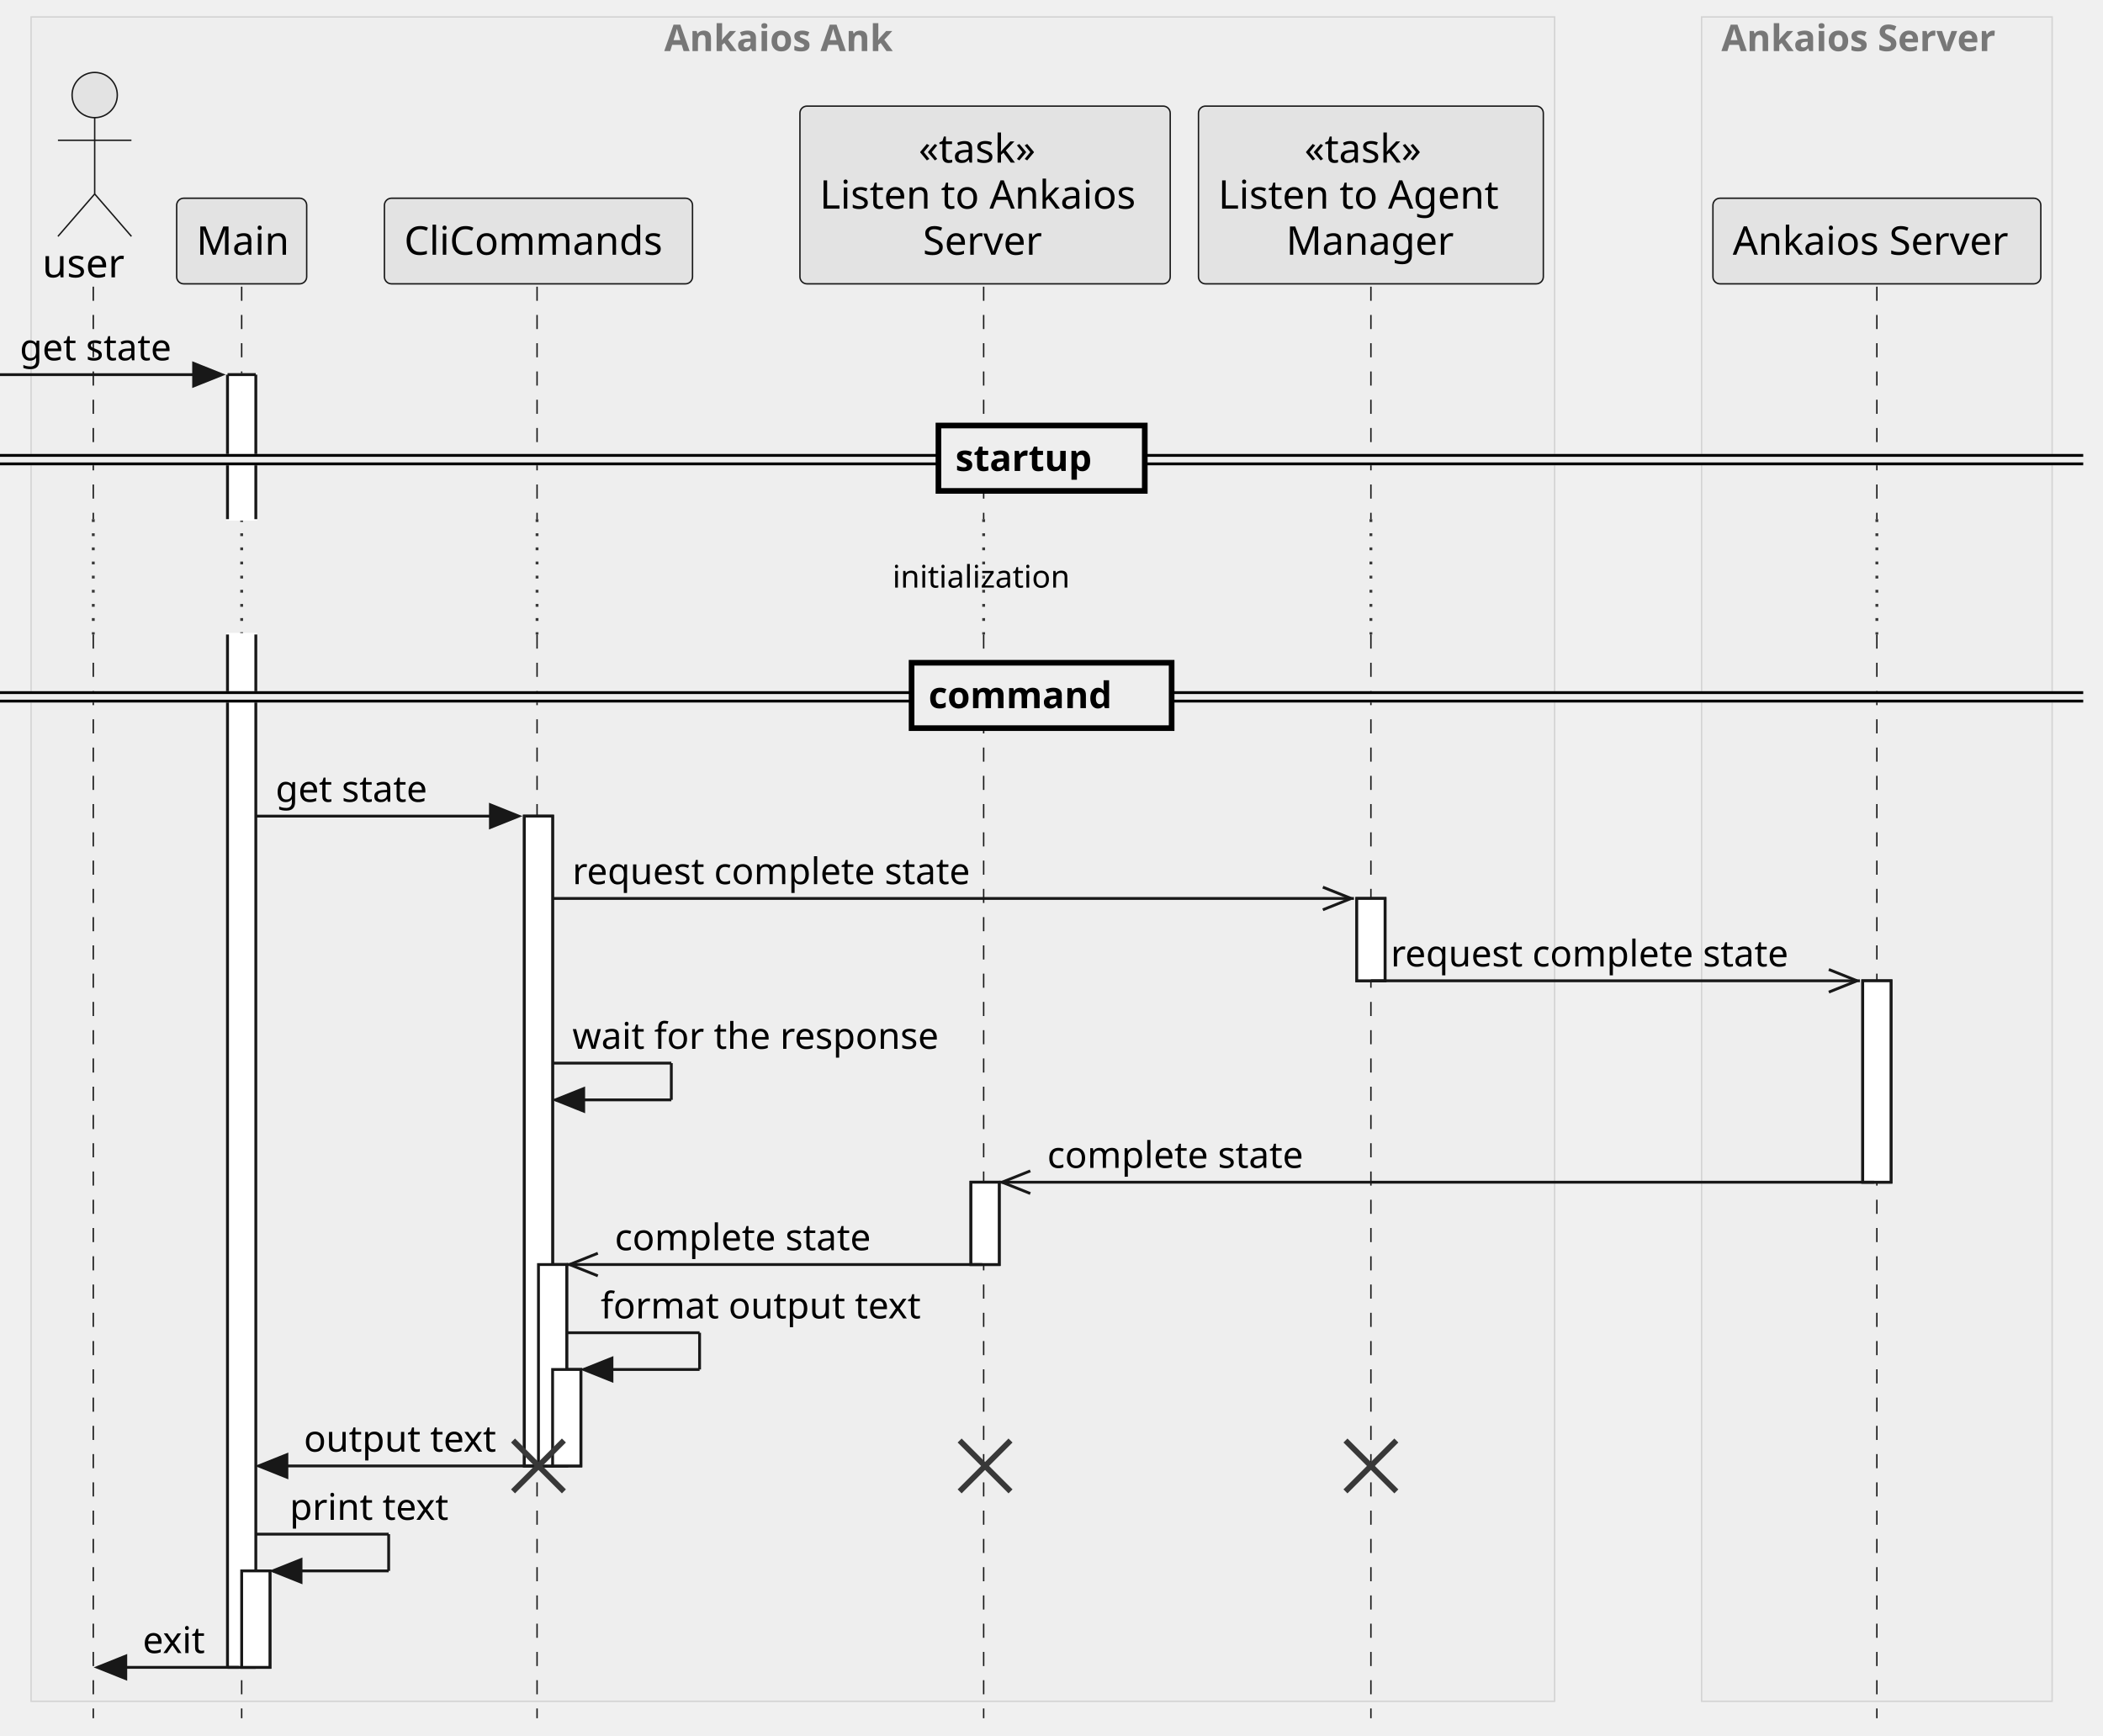
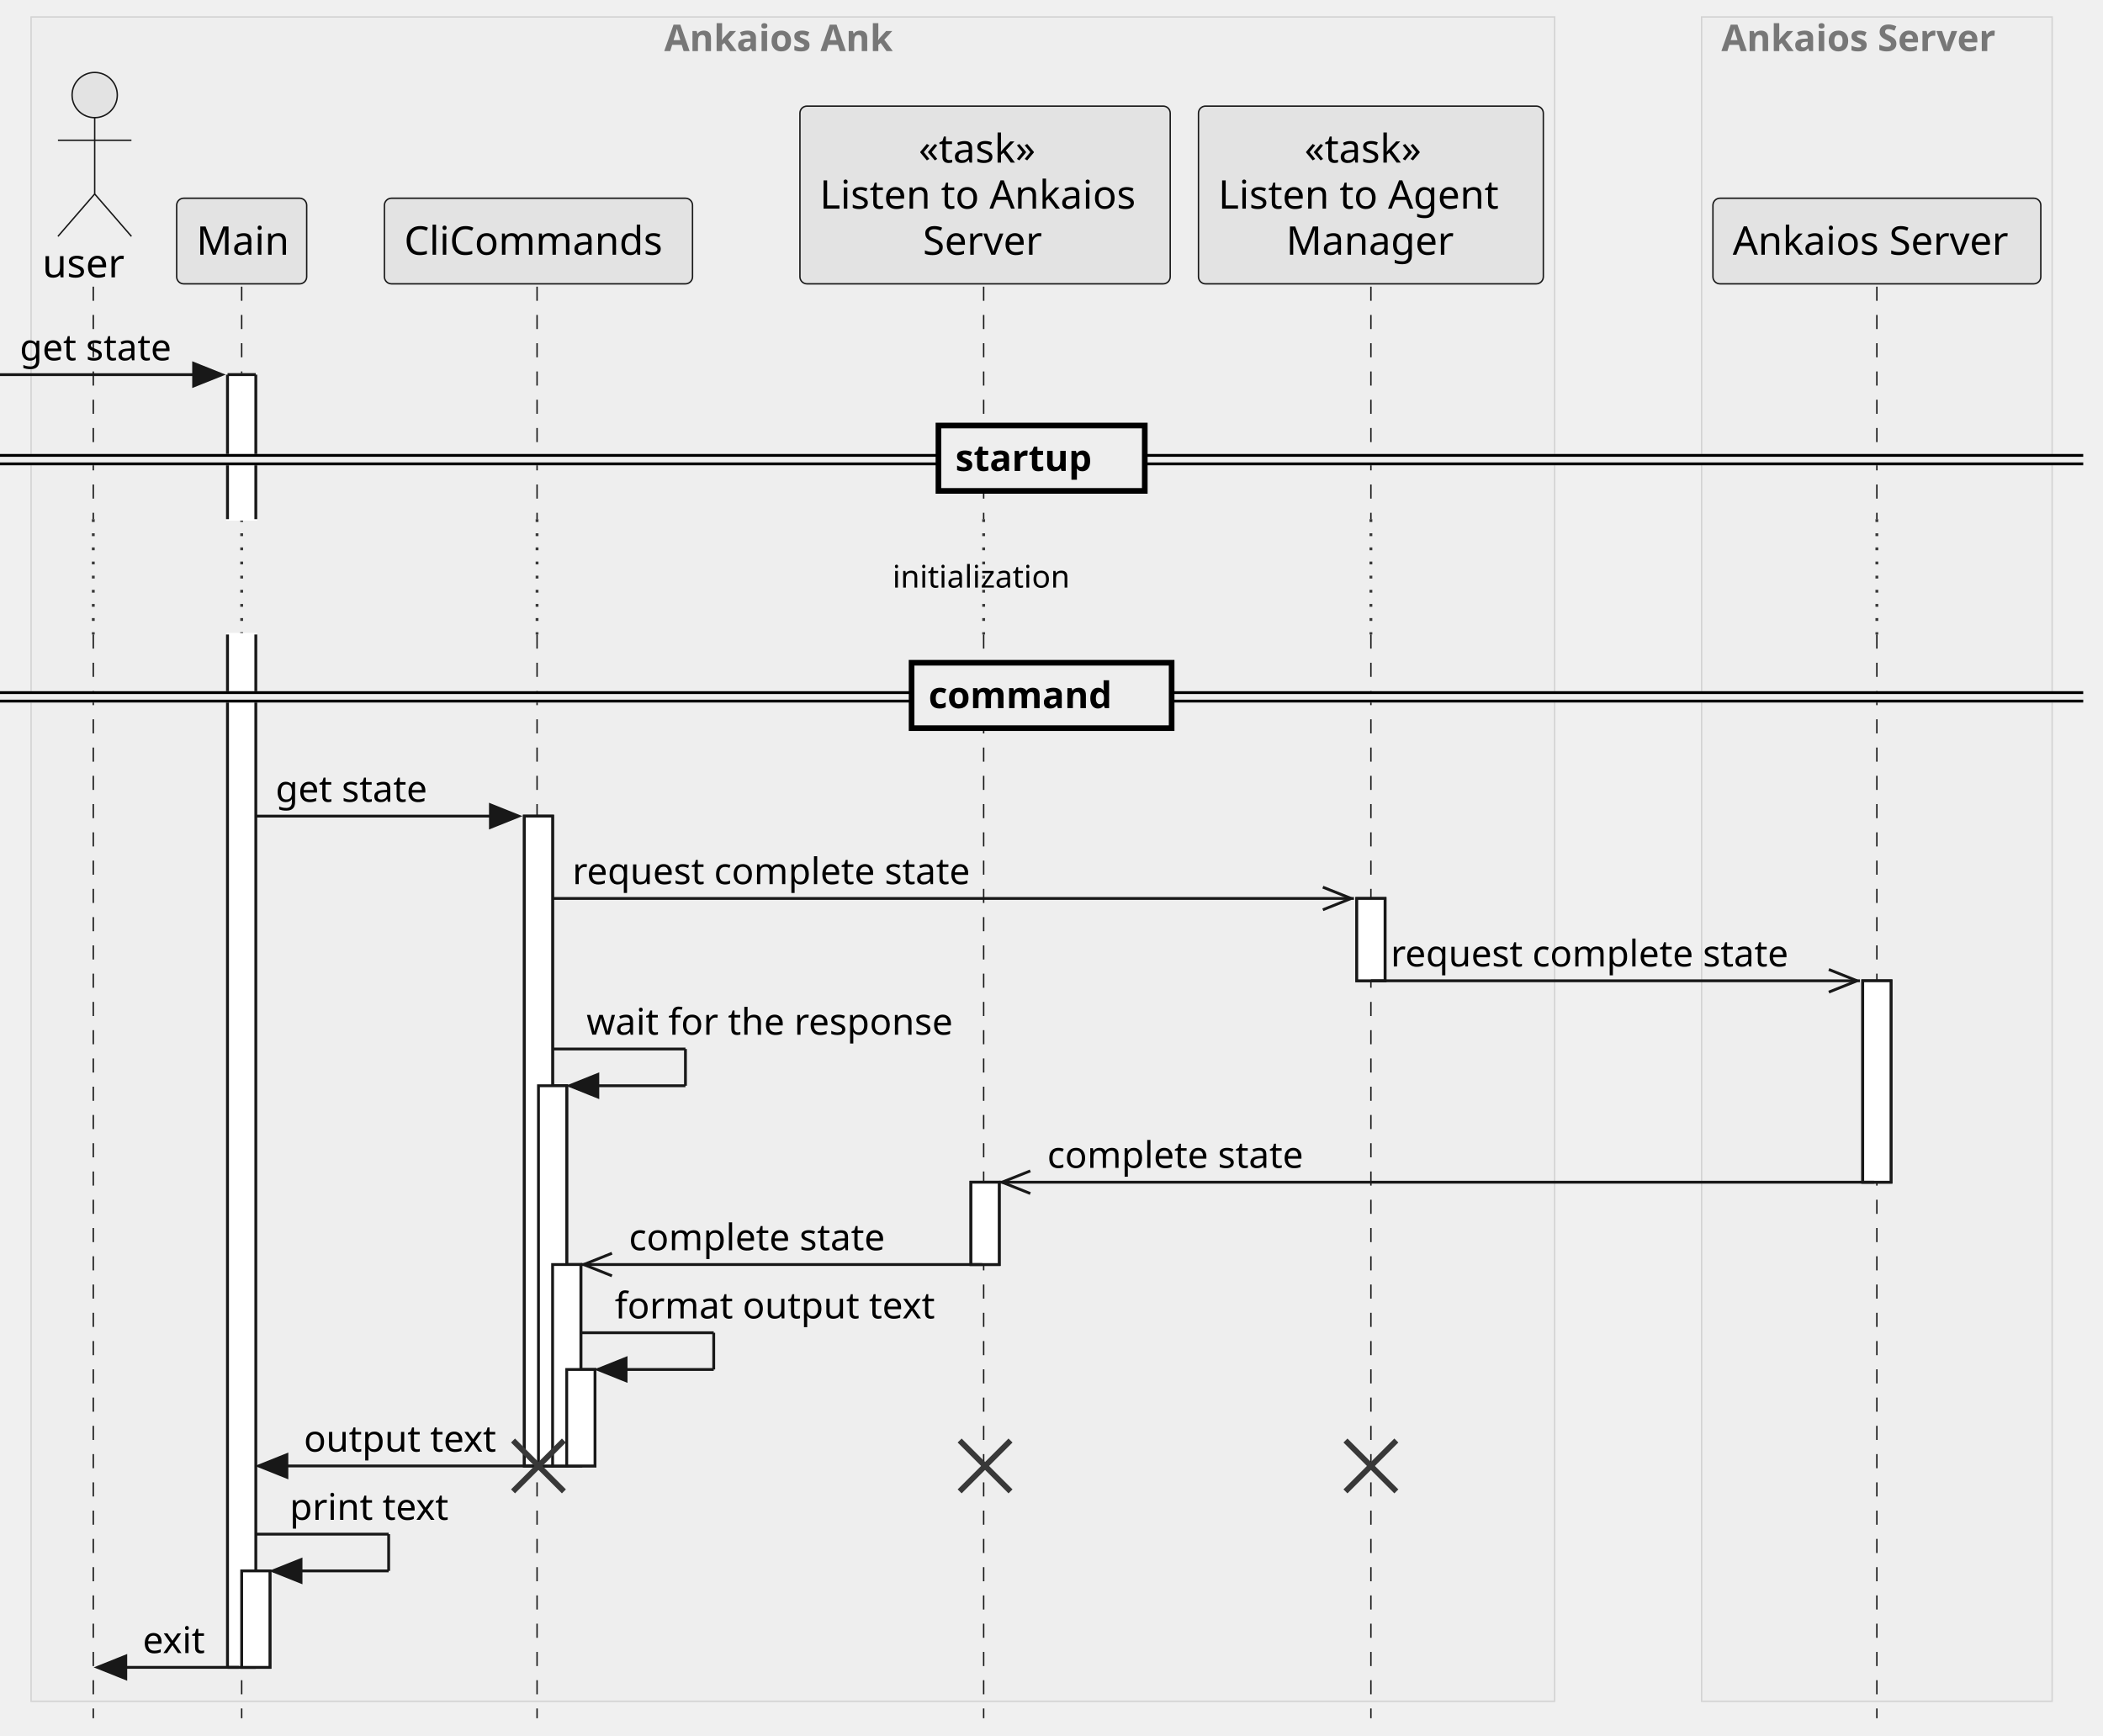
<svg xmlns="http://www.w3.org/2000/svg" contentStyleType="text/css" height="614px" preserveAspectRatio="none" style="width:744px;height:614px;background:#FFFFFF;" version="1.1" viewBox="0 0 744 614" width="744px" zoomAndPan="magnify">
  <defs />
  <g>
    <rect fill="#EEEEEE" height="595.961" style="stroke:#D3D3D3;stroke-width:0.5;" width="539" x="11" y="6" />
    <text fill="#777777" font-family="sans-serif" font-size="13" font-weight="bold" lengthAdjust="spacing" textLength="91" x="235" y="18.067">Ankaios Ank</text>
    <rect fill="#EEEEEE" height="595.961" style="stroke:#D3D3D3;stroke-width:0.5;" width="124" x="602" y="6" />
    <text fill="#777777" font-family="sans-serif" font-size="13" font-weight="bold" lengthAdjust="spacing" textLength="110" x="609" y="18.067">Ankaios Server</text>
    <rect fill="#FFFFFF" height="51.133" style="stroke:#FFFFFF;stroke-width:1.0;" width="10" x="80.5" y="132.562" />
    <line style="stroke:#181818;stroke-width:1.0;" x1="80.5" x2="80.5" y1="132.562" y2="183.695" />
    <line style="stroke:#181818;stroke-width:1.0;" x1="90.5" x2="90.5" y1="132.562" y2="183.695" />
    <line style="stroke:#181818;stroke-width:1.0;" x1="80.5" x2="90.5" y1="132.562" y2="132.562" />
    <rect fill="#FFFFFF" height="365.461" style="stroke:#FFFFFF;stroke-width:1.0;" width="10" x="80.5" y="224.5" />
    <line style="stroke:#181818;stroke-width:1.0;" x1="80.5" x2="80.5" y1="224.5" y2="589.961" />
    <line style="stroke:#181818;stroke-width:1.0;" x1="90.5" x2="90.5" y1="224.5" y2="589.961" />
    <line style="stroke:#181818;stroke-width:1.0;" x1="80.5" x2="90.5" y1="589.961" y2="589.961" />
    <rect fill="#FFFFFF" height="34.133" style="stroke:#181818;stroke-width:1.0;" width="10" x="85.5" y="555.828" />
    <rect fill="#FFFFFF" height="229.93" style="stroke:#181818;stroke-width:1.0;" width="10" x="185.5" y="288.766" />
-     <rect fill="#FFFFFF" height="71.266" style="stroke:#181818;stroke-width:1.0;" width="10" x="190.5" y="447.43" />
-     <rect fill="#FFFFFF" height="34.133" style="stroke:#181818;stroke-width:1.0;" width="10" x="195.5" y="484.562" />
+     <rect fill="#FFFFFF" height="134.531" style="stroke:#181818;stroke-width:1.0;" width="10" x="190.5" y="384.164" />
+     <rect fill="#FFFFFF" height="71.266" style="stroke:#181818;stroke-width:1.0;" width="10" x="195.5" y="447.43" />
+     <rect fill="#FFFFFF" height="34.133" style="stroke:#181818;stroke-width:1.0;" width="10" x="200.5" y="484.562" />
    <rect fill="#FFFFFF" height="29.133" style="stroke:#181818;stroke-width:1.0;" width="10" x="343.5" y="418.297" />
    <rect fill="#FFFFFF" height="29.133" style="stroke:#181818;stroke-width:1.0;" width="10" x="480" y="317.898" />
    <rect fill="#FFFFFF" height="71.266" style="stroke:#181818;stroke-width:1.0;" width="10" x="659" y="347.031" />
    <line style="stroke:#181818;stroke-width:0.5;stroke-dasharray:5.0,5.0;" x1="33" x2="33" y1="101.43" y2="183.695" />
    <line style="stroke:#383838;stroke-width:1.0;stroke-dasharray:1.0,4.0;" x1="33" x2="33" y1="183.695" y2="224.5" />
    <line style="stroke:#181818;stroke-width:0.5;stroke-dasharray:5.0,5.0;" x1="33" x2="33" y1="224.5" y2="607.961" />
    <line style="stroke:#181818;stroke-width:0.5;stroke-dasharray:5.0,5.0;" x1="85.5" x2="85.5" y1="101.43" y2="183.695" />
    <line style="stroke:#383838;stroke-width:1.0;stroke-dasharray:1.0,4.0;" x1="85.5" x2="85.5" y1="183.695" y2="224.5" />
    <line style="stroke:#181818;stroke-width:0.5;stroke-dasharray:5.0,5.0;" x1="85.5" x2="85.5" y1="224.5" y2="607.961" />
    <line style="stroke:#181818;stroke-width:0.5;stroke-dasharray:5.0,5.0;" x1="190" x2="190" y1="101.43" y2="183.695" />
    <line style="stroke:#383838;stroke-width:1.0;stroke-dasharray:1.0,4.0;" x1="190" x2="190" y1="183.695" y2="224.5" />
    <line style="stroke:#181818;stroke-width:0.5;stroke-dasharray:5.0,5.0;" x1="190" x2="190" y1="224.5" y2="607.961" />
    <line style="stroke:#181818;stroke-width:0.5;stroke-dasharray:5.0,5.0;" x1="348" x2="348" y1="101.43" y2="183.695" />
    <line style="stroke:#383838;stroke-width:1.0;stroke-dasharray:1.0,4.0;" x1="348" x2="348" y1="183.695" y2="224.5" />
    <line style="stroke:#181818;stroke-width:0.5;stroke-dasharray:5.0,5.0;" x1="348" x2="348" y1="224.5" y2="607.961" />
    <line style="stroke:#181818;stroke-width:0.5;stroke-dasharray:5.0,5.0;" x1="485" x2="485" y1="101.43" y2="183.695" />
    <line style="stroke:#383838;stroke-width:1.0;stroke-dasharray:1.0,4.0;" x1="485" x2="485" y1="183.695" y2="224.5" />
    <line style="stroke:#181818;stroke-width:0.5;stroke-dasharray:5.0,5.0;" x1="485" x2="485" y1="224.5" y2="607.961" />
    <line style="stroke:#181818;stroke-width:0.5;stroke-dasharray:5.0,5.0;" x1="664" x2="664" y1="101.43" y2="183.695" />
    <line style="stroke:#383838;stroke-width:1.0;stroke-dasharray:1.0,4.0;" x1="664" x2="664" y1="183.695" y2="224.5" />
    <line style="stroke:#181818;stroke-width:0.5;stroke-dasharray:5.0,5.0;" x1="664" x2="664" y1="224.5" y2="607.961" />
    <text fill="#000000" font-family="sans-serif" font-size="14" lengthAdjust="spacing" textLength="31" x="15" y="98.128">user</text>
    <ellipse cx="33.5" cy="33.633" fill="#E3E3E3" rx="8" ry="8" style="stroke:#181818;stroke-width:0.5;" />
    <path d="M33.5,41.633 L33.5,68.633 M20.5,49.633 L46.5,49.633 M33.5,68.633 L20.5,83.633 M33.5,68.633 L46.5,83.633 " fill="none" style="stroke:#181818;stroke-width:0.5;" />
    <rect fill="#E3E3E3" height="30.297" rx="2.5" ry="2.5" style="stroke:#181818;stroke-width:0.5;" width="46" x="62.5" y="70.133" />
    <text fill="#000000" font-family="sans-serif" font-size="14" lengthAdjust="spacing" textLength="32" x="69.5" y="90.128">Main</text>
    <rect fill="#E3E3E3" height="30.297" rx="2.5" ry="2.5" style="stroke:#181818;stroke-width:0.5;" width="109" x="136" y="70.133" />
    <text fill="#000000" font-family="sans-serif" font-size="14" lengthAdjust="spacing" textLength="95" x="143" y="90.128">CliCommands</text>
    <rect fill="#E3E3E3" height="62.891" rx="2.5" ry="2.5" style="stroke:#181818;stroke-width:0.5;" width="131" x="283" y="37.539" />
    <text fill="#000000" font-family="sans-serif" font-size="14" lengthAdjust="spacing" textLength="47" x="325" y="57.534">«task»</text>
    <text fill="#000000" font-family="sans-serif" font-size="14" lengthAdjust="spacing" textLength="117" x="290" y="73.831">Listen to Ankaios</text>
    <text fill="#000000" font-family="sans-serif" font-size="14" lengthAdjust="spacing" textLength="44" x="326.5" y="90.128">Server</text>
    <rect fill="#E3E3E3" height="62.891" rx="2.5" ry="2.5" style="stroke:#181818;stroke-width:0.5;" width="122" x="424" y="37.539" />
    <text fill="#000000" font-family="sans-serif" font-size="14" lengthAdjust="spacing" textLength="47" x="461.5" y="57.534">«task»</text>
    <text fill="#000000" font-family="sans-serif" font-size="14" lengthAdjust="spacing" textLength="104" x="431" y="73.831">Listen to Agent</text>
    <text fill="#000000" font-family="sans-serif" font-size="14" lengthAdjust="spacing" textLength="60" x="455" y="90.128">Manager</text>
    <rect fill="#E3E3E3" height="30.297" rx="2.5" ry="2.5" style="stroke:#181818;stroke-width:0.5;" width="116" x="606" y="70.133" />
    <text fill="#000000" font-family="sans-serif" font-size="14" lengthAdjust="spacing" textLength="102" x="613" y="90.128">Ankaios Server</text>
    <rect fill="#FFFFFF" height="51.133" style="stroke:#FFFFFF;stroke-width:1.0;" width="10" x="80.5" y="132.562" />
    <line style="stroke:#181818;stroke-width:1.0;" x1="80.5" x2="80.5" y1="132.562" y2="183.695" />
    <line style="stroke:#181818;stroke-width:1.0;" x1="90.5" x2="90.5" y1="132.562" y2="183.695" />
    <line style="stroke:#181818;stroke-width:1.0;" x1="80.5" x2="90.5" y1="132.562" y2="132.562" />
    <rect fill="#FFFFFF" height="365.461" style="stroke:#FFFFFF;stroke-width:1.0;" width="10" x="80.5" y="224.5" />
    <line style="stroke:#181818;stroke-width:1.0;" x1="80.5" x2="80.5" y1="224.5" y2="589.961" />
    <line style="stroke:#181818;stroke-width:1.0;" x1="90.5" x2="90.5" y1="224.5" y2="589.961" />
    <line style="stroke:#181818;stroke-width:1.0;" x1="80.5" x2="90.5" y1="589.961" y2="589.961" />
    <rect fill="#FFFFFF" height="34.133" style="stroke:#181818;stroke-width:1.0;" width="10" x="85.5" y="555.828" />
    <rect fill="#FFFFFF" height="229.93" style="stroke:#181818;stroke-width:1.0;" width="10" x="185.5" y="288.766" />
-     <rect fill="#FFFFFF" height="71.266" style="stroke:#181818;stroke-width:1.0;" width="10" x="190.5" y="447.43" />
-     <rect fill="#FFFFFF" height="34.133" style="stroke:#181818;stroke-width:1.0;" width="10" x="195.5" y="484.562" />
+     <rect fill="#FFFFFF" height="134.531" style="stroke:#181818;stroke-width:1.0;" width="10" x="190.5" y="384.164" />
+     <rect fill="#FFFFFF" height="71.266" style="stroke:#181818;stroke-width:1.0;" width="10" x="195.5" y="447.43" />
+     <rect fill="#FFFFFF" height="34.133" style="stroke:#181818;stroke-width:1.0;" width="10" x="200.5" y="484.562" />
    <rect fill="#FFFFFF" height="29.133" style="stroke:#181818;stroke-width:1.0;" width="10" x="343.5" y="418.297" />
    <rect fill="#FFFFFF" height="29.133" style="stroke:#181818;stroke-width:1.0;" width="10" x="480" y="317.898" />
    <rect fill="#FFFFFF" height="71.266" style="stroke:#181818;stroke-width:1.0;" width="10" x="659" y="347.031" />
    <polygon fill="#181818" points="68.5,128.562,78.5,132.562,68.5,136.562" style="stroke:#181818;stroke-width:1.0;" />
    <line style="stroke:#181818;stroke-width:1.0;" x1="0" x2="74.5" y1="132.562" y2="132.562" />
    <text fill="#000000" font-family="sans-serif" font-size="13" lengthAdjust="spacing" textLength="58" x="7" y="127.497">get state</text>
    <rect fill="#EEEEEE" height="3" style="stroke:#EEEEEE;stroke-width:1.0;" width="737" x="0" y="161.129" />
    <line style="stroke:#000000;stroke-width:1.0;" x1="0" x2="737" y1="161.129" y2="161.129" />
    <line style="stroke:#000000;stroke-width:1.0;" x1="0" x2="737" y1="164.129" y2="164.129" />
    <rect fill="#EEEEEE" height="23.133" style="stroke:#000000;stroke-width:2.0;" width="73" x="332" y="150.562" />
    <text fill="#000000" font-family="sans-serif" font-size="13" font-weight="bold" lengthAdjust="spacing" textLength="54" x="338" y="166.629">startup</text>
    <text fill="#000000" font-family="sans-serif" font-size="11" lengthAdjust="spacing" textLength="66" x="315.75" y="207.906">initialization</text>
    <rect fill="#EEEEEE" height="3" style="stroke:#EEEEEE;stroke-width:1.0;" width="737" x="0" y="245.066" />
    <line style="stroke:#000000;stroke-width:1.0;" x1="0" x2="737" y1="245.066" y2="245.066" />
    <line style="stroke:#000000;stroke-width:1.0;" x1="0" x2="737" y1="248.066" y2="248.066" />
    <rect fill="#EEEEEE" height="23.133" style="stroke:#000000;stroke-width:2.0;" width="92" x="322.5" y="234.5" />
    <text fill="#000000" font-family="sans-serif" font-size="13" font-weight="bold" lengthAdjust="spacing" textLength="73" x="328.5" y="250.567">command</text>
    <polygon fill="#181818" points="173.5,284.766,183.5,288.766,173.5,292.766" style="stroke:#181818;stroke-width:1.0;" />
    <line style="stroke:#181818;stroke-width:1.0;" x1="90.5" x2="179.5" y1="288.766" y2="288.766" />
    <text fill="#000000" font-family="sans-serif" font-size="13" lengthAdjust="spacing" textLength="58" x="97.5" y="283.7">get state</text>
    <line style="stroke:#181818;stroke-width:1.0;" x1="478" x2="468" y1="317.898" y2="313.898" />
    <line style="stroke:#181818;stroke-width:1.0;" x1="478" x2="468" y1="317.898" y2="321.898" />
    <line style="stroke:#181818;stroke-width:1.0;" x1="195.5" x2="479" y1="317.898" y2="317.898" />
    <text fill="#000000" font-family="sans-serif" font-size="13" lengthAdjust="spacing" textLength="150" x="202.5" y="312.832">request complete state</text>
    <line style="stroke:#181818;stroke-width:1.0;" x1="657" x2="647" y1="347.031" y2="343.031" />
    <line style="stroke:#181818;stroke-width:1.0;" x1="657" x2="647" y1="347.031" y2="351.031" />
    <line style="stroke:#181818;stroke-width:1.0;" x1="485" x2="658" y1="347.031" y2="347.031" />
    <text fill="#000000" font-family="sans-serif" font-size="13" lengthAdjust="spacing" textLength="150" x="492" y="341.965">request complete state</text>
-     <line style="stroke:#181818;stroke-width:1.0;" x1="195.5" x2="237.5" y1="376.164" y2="376.164" />
-     <line style="stroke:#181818;stroke-width:1.0;" x1="237.5" x2="237.5" y1="376.164" y2="389.164" />
-     <line style="stroke:#181818;stroke-width:1.0;" x1="196.5" x2="237.5" y1="389.164" y2="389.164" />
-     <polygon fill="#181818" points="206.5,385.164,196.5,389.164,206.5,393.164" style="stroke:#181818;stroke-width:1.0;" />
-     <text fill="#000000" font-family="sans-serif" font-size="13" lengthAdjust="spacing" textLength="134" x="202.5" y="371.098">wait for the response</text>
+     <line style="stroke:#181818;stroke-width:1.0;" x1="195.5" x2="242.5" y1="371.164" y2="371.164" />
+     <line style="stroke:#181818;stroke-width:1.0;" x1="242.5" x2="242.5" y1="371.164" y2="384.164" />
+     <line style="stroke:#181818;stroke-width:1.0;" x1="201.5" x2="242.5" y1="384.164" y2="384.164" />
+     <polygon fill="#181818" points="211.5,380.164,201.5,384.164,211.5,388.164" style="stroke:#181818;stroke-width:1.0;" />
+     <text fill="#000000" font-family="sans-serif" font-size="13" lengthAdjust="spacing" textLength="134" x="207.5" y="366.098">wait for the response</text>
    <line style="stroke:#181818;stroke-width:1.0;" x1="354.5" x2="364.5" y1="418.297" y2="414.297" />
    <line style="stroke:#181818;stroke-width:1.0;" x1="354.5" x2="364.5" y1="418.297" y2="422.297" />
    <line style="stroke:#181818;stroke-width:1.0;" x1="353.5" x2="663" y1="418.297" y2="418.297" />
    <text fill="#000000" font-family="sans-serif" font-size="13" lengthAdjust="spacing" textLength="97" x="370.5" y="413.231">complete state</text>
-     <line style="stroke:#181818;stroke-width:1.0;" x1="201.5" x2="211.5" y1="447.43" y2="443.43" />
-     <line style="stroke:#181818;stroke-width:1.0;" x1="201.5" x2="211.5" y1="447.43" y2="451.43" />
-     <line style="stroke:#181818;stroke-width:1.0;" x1="200.5" x2="347.5" y1="447.43" y2="447.43" />
-     <text fill="#000000" font-family="sans-serif" font-size="13" lengthAdjust="spacing" textLength="97" x="217.5" y="442.364">complete state</text>
-     <line style="stroke:#181818;stroke-width:1.0;" x1="200.5" x2="247.5" y1="471.562" y2="471.562" />
-     <line style="stroke:#181818;stroke-width:1.0;" x1="247.5" x2="247.5" y1="471.562" y2="484.562" />
-     <line style="stroke:#181818;stroke-width:1.0;" x1="206.5" x2="247.5" y1="484.562" y2="484.562" />
-     <polygon fill="#181818" points="216.5,480.562,206.5,484.562,216.5,488.562" style="stroke:#181818;stroke-width:1.0;" />
-     <text fill="#000000" font-family="sans-serif" font-size="13" lengthAdjust="spacing" textLength="118" x="212.5" y="466.497">format output text</text>
+     <line style="stroke:#181818;stroke-width:1.0;" x1="206.5" x2="216.5" y1="447.43" y2="443.43" />
+     <line style="stroke:#181818;stroke-width:1.0;" x1="206.5" x2="216.5" y1="447.43" y2="451.43" />
+     <line style="stroke:#181818;stroke-width:1.0;" x1="205.5" x2="347.5" y1="447.43" y2="447.43" />
+     <text fill="#000000" font-family="sans-serif" font-size="13" lengthAdjust="spacing" textLength="97" x="222.5" y="442.364">complete state</text>
+     <line style="stroke:#181818;stroke-width:1.0;" x1="205.5" x2="252.5" y1="471.562" y2="471.562" />
+     <line style="stroke:#181818;stroke-width:1.0;" x1="252.5" x2="252.5" y1="471.562" y2="484.562" />
+     <line style="stroke:#181818;stroke-width:1.0;" x1="211.5" x2="252.5" y1="484.562" y2="484.562" />
+     <polygon fill="#181818" points="221.5,480.562,211.5,484.562,221.5,488.562" style="stroke:#181818;stroke-width:1.0;" />
+     <text fill="#000000" font-family="sans-serif" font-size="13" lengthAdjust="spacing" textLength="118" x="217.5" y="466.497">format output text</text>
    <polygon fill="#181818" points="101.5,514.695,91.5,518.695,101.5,522.695" style="stroke:#181818;stroke-width:1.0;" />
    <line style="stroke:#181818;stroke-width:1.0;" x1="95.5" x2="189.5" y1="518.695" y2="518.695" />
    <text fill="#000000" font-family="sans-serif" font-size="13" lengthAdjust="spacing" textLength="71" x="107.5" y="513.629">output text</text>
    <line style="stroke:#383838;stroke-width:2.0;" x1="181.5" x2="199.5" y1="509.695" y2="527.695" />
    <line style="stroke:#383838;stroke-width:2.0;" x1="181.5" x2="199.5" y1="527.695" y2="509.695" />
    <line style="stroke:#383838;stroke-width:2.0;" x1="476" x2="494" y1="509.695" y2="527.695" />
    <line style="stroke:#383838;stroke-width:2.0;" x1="476" x2="494" y1="527.695" y2="509.695" />
    <line style="stroke:#383838;stroke-width:2.0;" x1="339.5" x2="357.5" y1="509.695" y2="527.695" />
    <line style="stroke:#383838;stroke-width:2.0;" x1="339.5" x2="357.5" y1="527.695" y2="509.695" />
    <line style="stroke:#181818;stroke-width:1.0;" x1="90.5" x2="137.5" y1="542.828" y2="542.828" />
    <line style="stroke:#181818;stroke-width:1.0;" x1="137.5" x2="137.5" y1="542.828" y2="555.828" />
    <line style="stroke:#181818;stroke-width:1.0;" x1="96.5" x2="137.5" y1="555.828" y2="555.828" />
    <polygon fill="#181818" points="106.5,551.828,96.5,555.828,106.5,559.828" style="stroke:#181818;stroke-width:1.0;" />
    <text fill="#000000" font-family="sans-serif" font-size="13" lengthAdjust="spacing" textLength="58" x="102.5" y="537.762">print text</text>
    <polygon fill="#181818" points="44.5,585.961,34.5,589.961,44.5,593.961" style="stroke:#181818;stroke-width:1.0;" />
    <line style="stroke:#181818;stroke-width:1.0;" x1="38.5" x2="84.5" y1="589.961" y2="589.961" />
    <text fill="#000000" font-family="sans-serif" font-size="13" lengthAdjust="spacing" textLength="23" x="50.5" y="584.895">exit</text>
  </g>
</svg>
